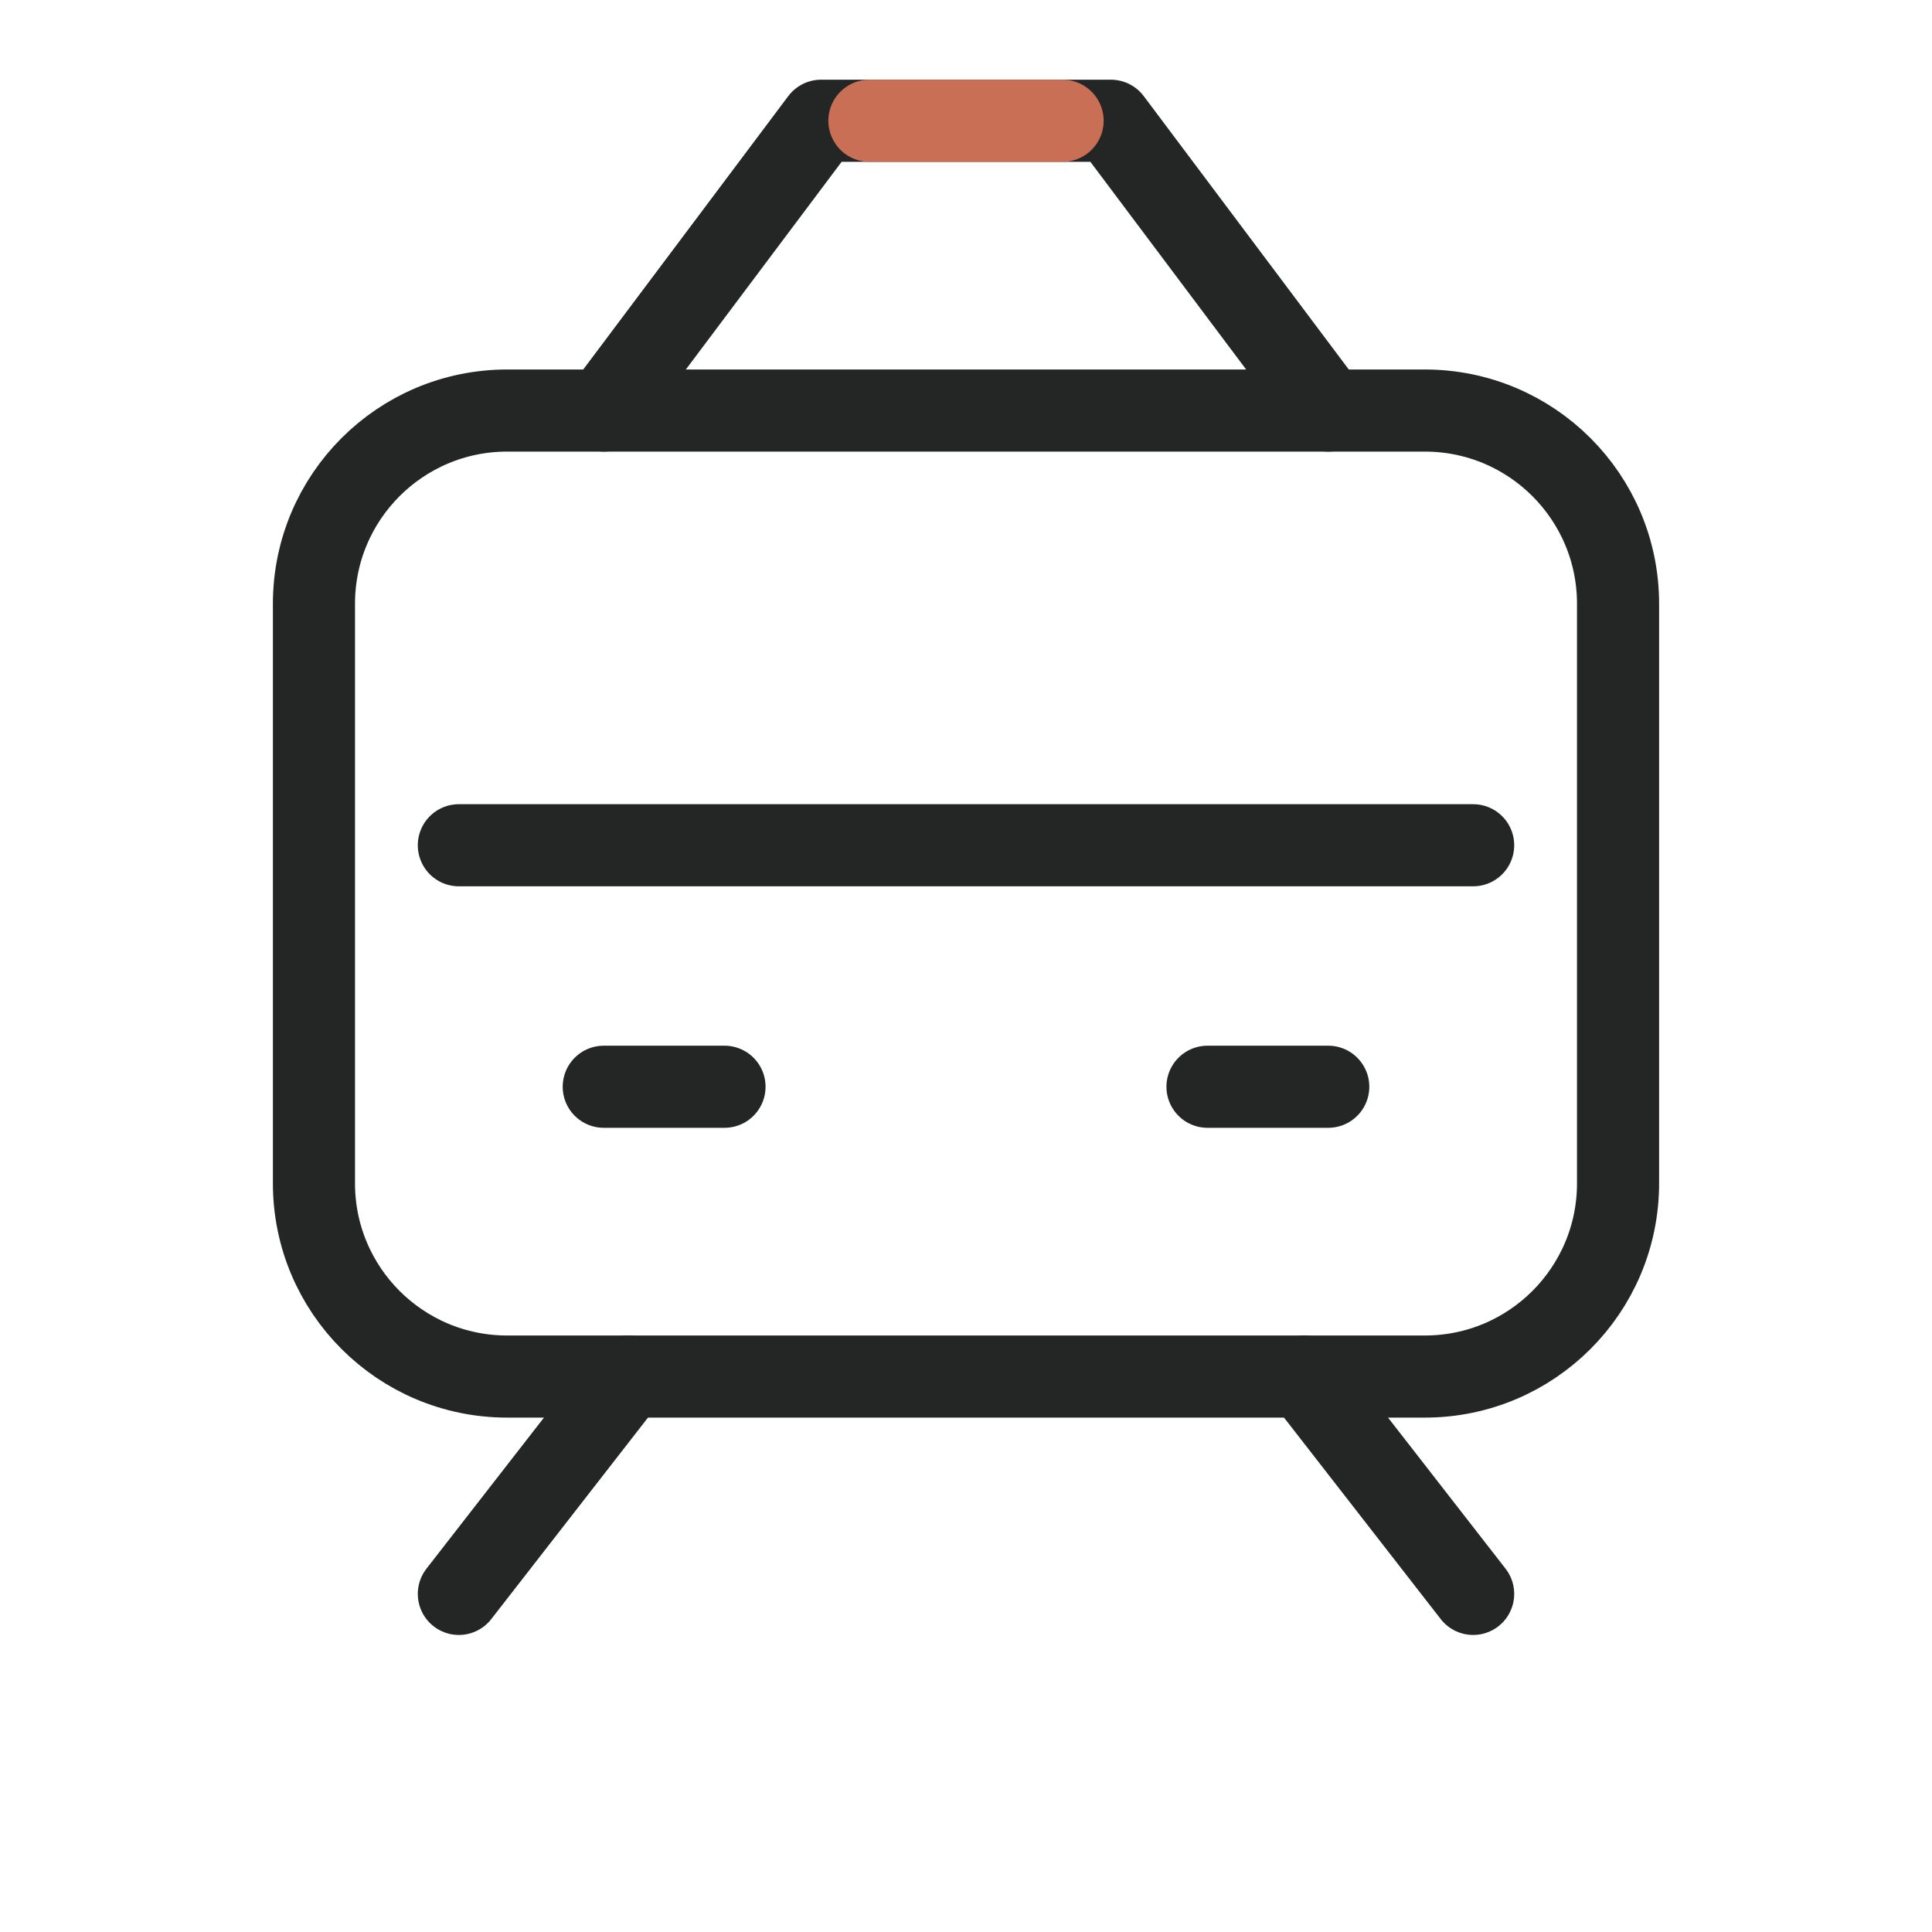
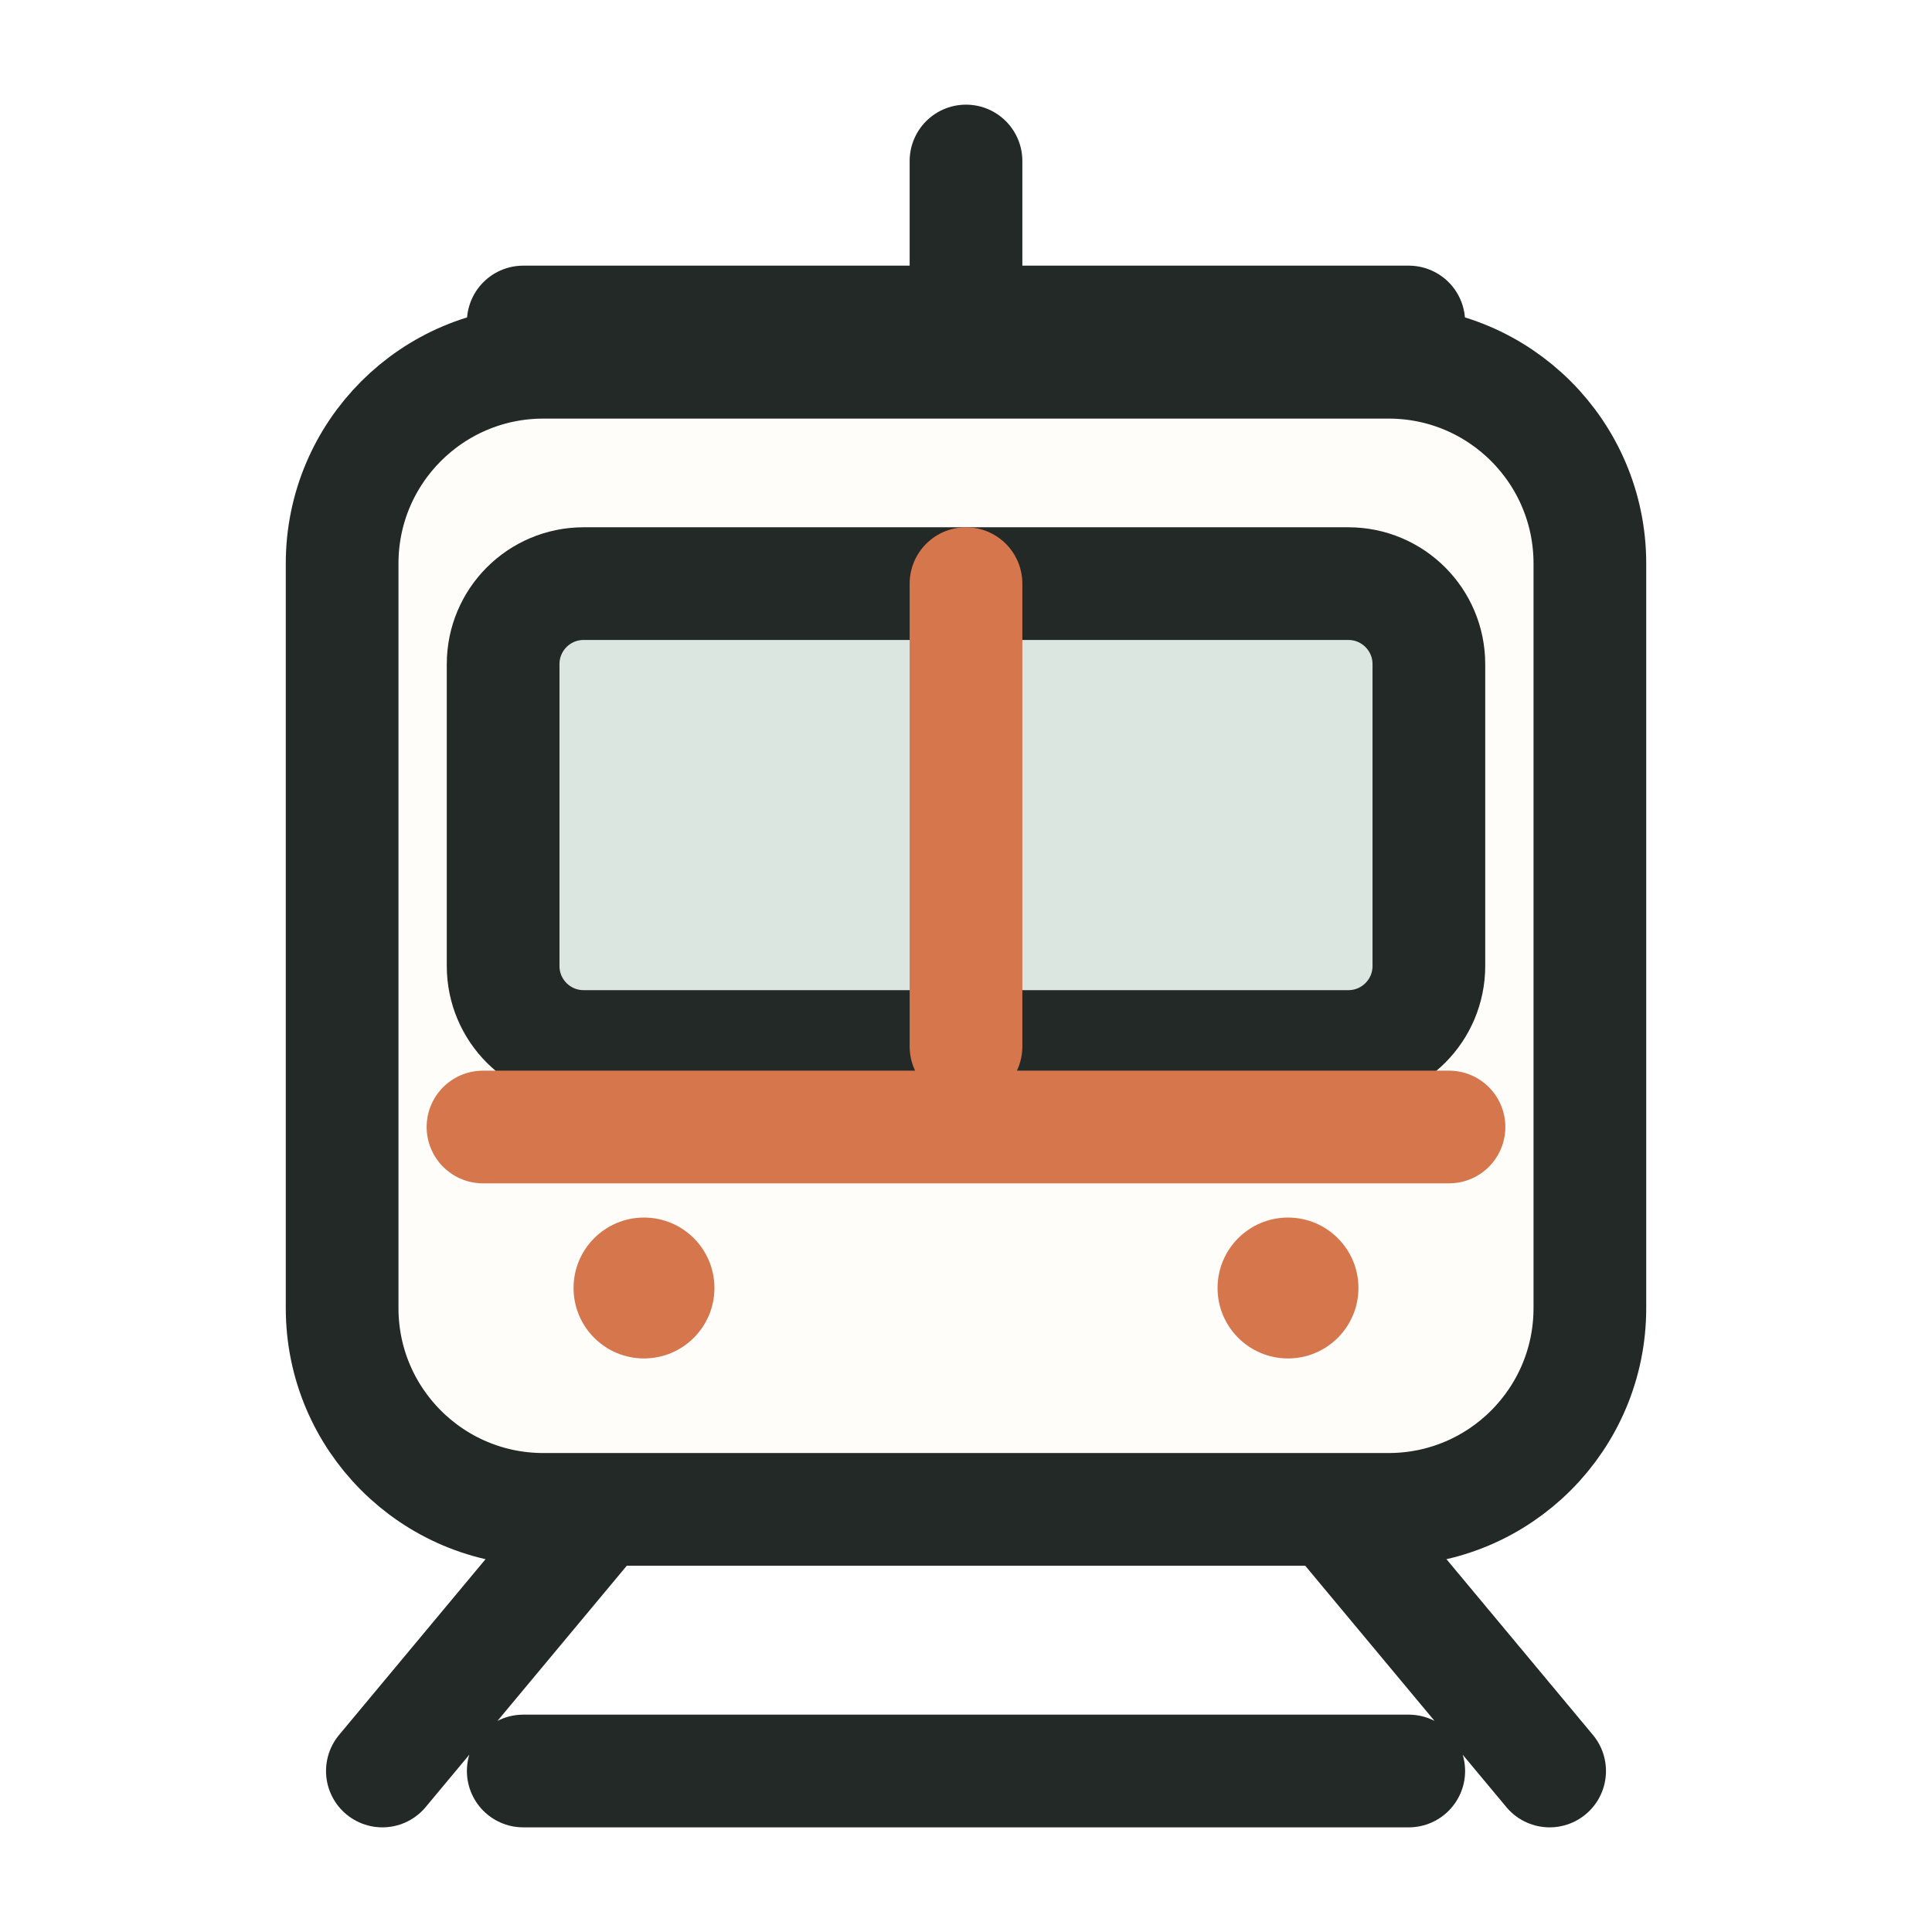
- <svg xmlns="http://www.w3.org/2000/svg" viewBox="0 0 80 80" role="img" aria-hidden="true">
-   <g fill="none" stroke="#242626" stroke-width="3.4" stroke-linecap="round" stroke-linejoin="round">
-     <rect x="13" y="17" width="54" height="40" rx="8" />
-     <path d="M19 35h42M25 45h5m20 0h5M26 57l-7 9m35-9 7 9M25 17l9-12h12l9 12" />
-     <path d="M36 5h8" stroke="#c86f55" />
+ <svg xmlns="http://www.w3.org/2000/svg" viewBox="0 0 96 96" role="img" aria-label="Tranvía">
+   <g stroke="#222926" stroke-width="5.6" stroke-linejoin="round" stroke-linecap="round" fill="none">
+     <path d="M48 8v8m-22 0h44" />
+     <rect x="17" y="18" width="62" height="57" rx="10" fill="#fffdfa" />
+     <rect x="25" y="29" width="46" height="23" rx="4" fill="#dbe6e1" />
+     <path d="M48 29v23M24 56h48" stroke="#d5764d" />
+     <circle cx="32" cy="64" r="3.5" fill="#d5764d" stroke="none" />
+     <circle cx="64" cy="64" r="3.5" fill="#d5764d" stroke="none" />
+     <path d="m29 76-10 12m48-12 10 12M26 88h44" />
  </g>
</svg>
